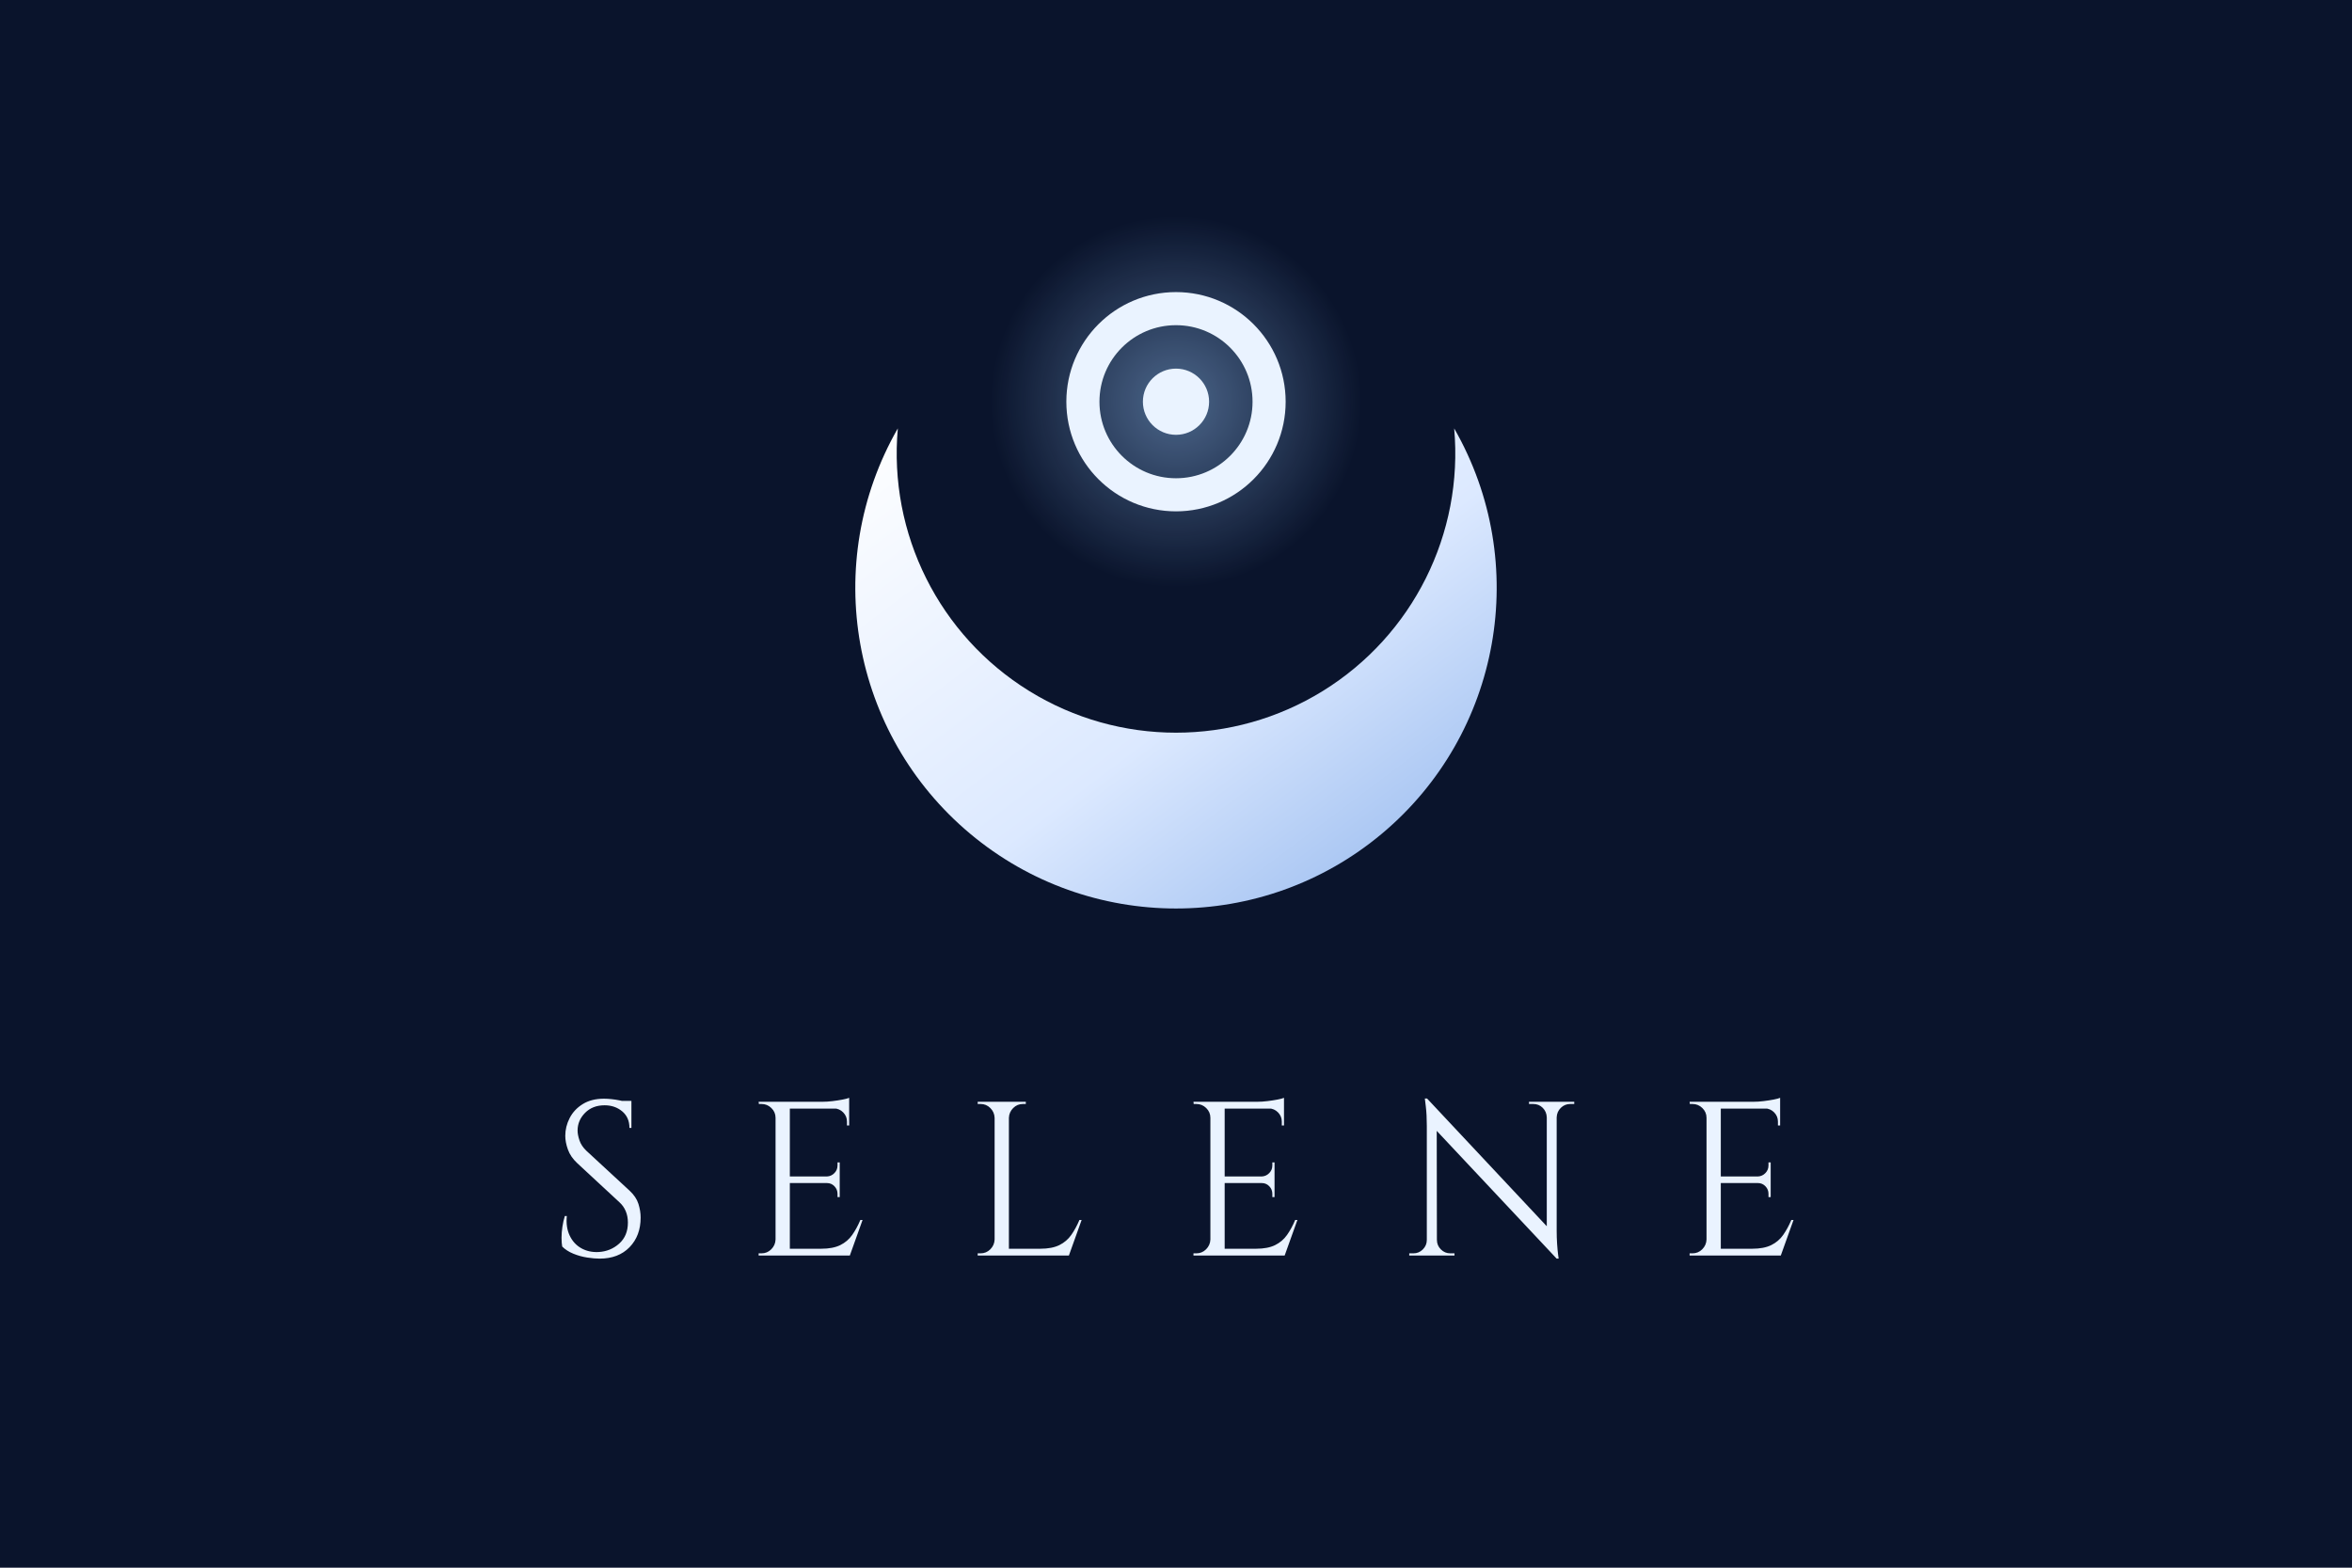
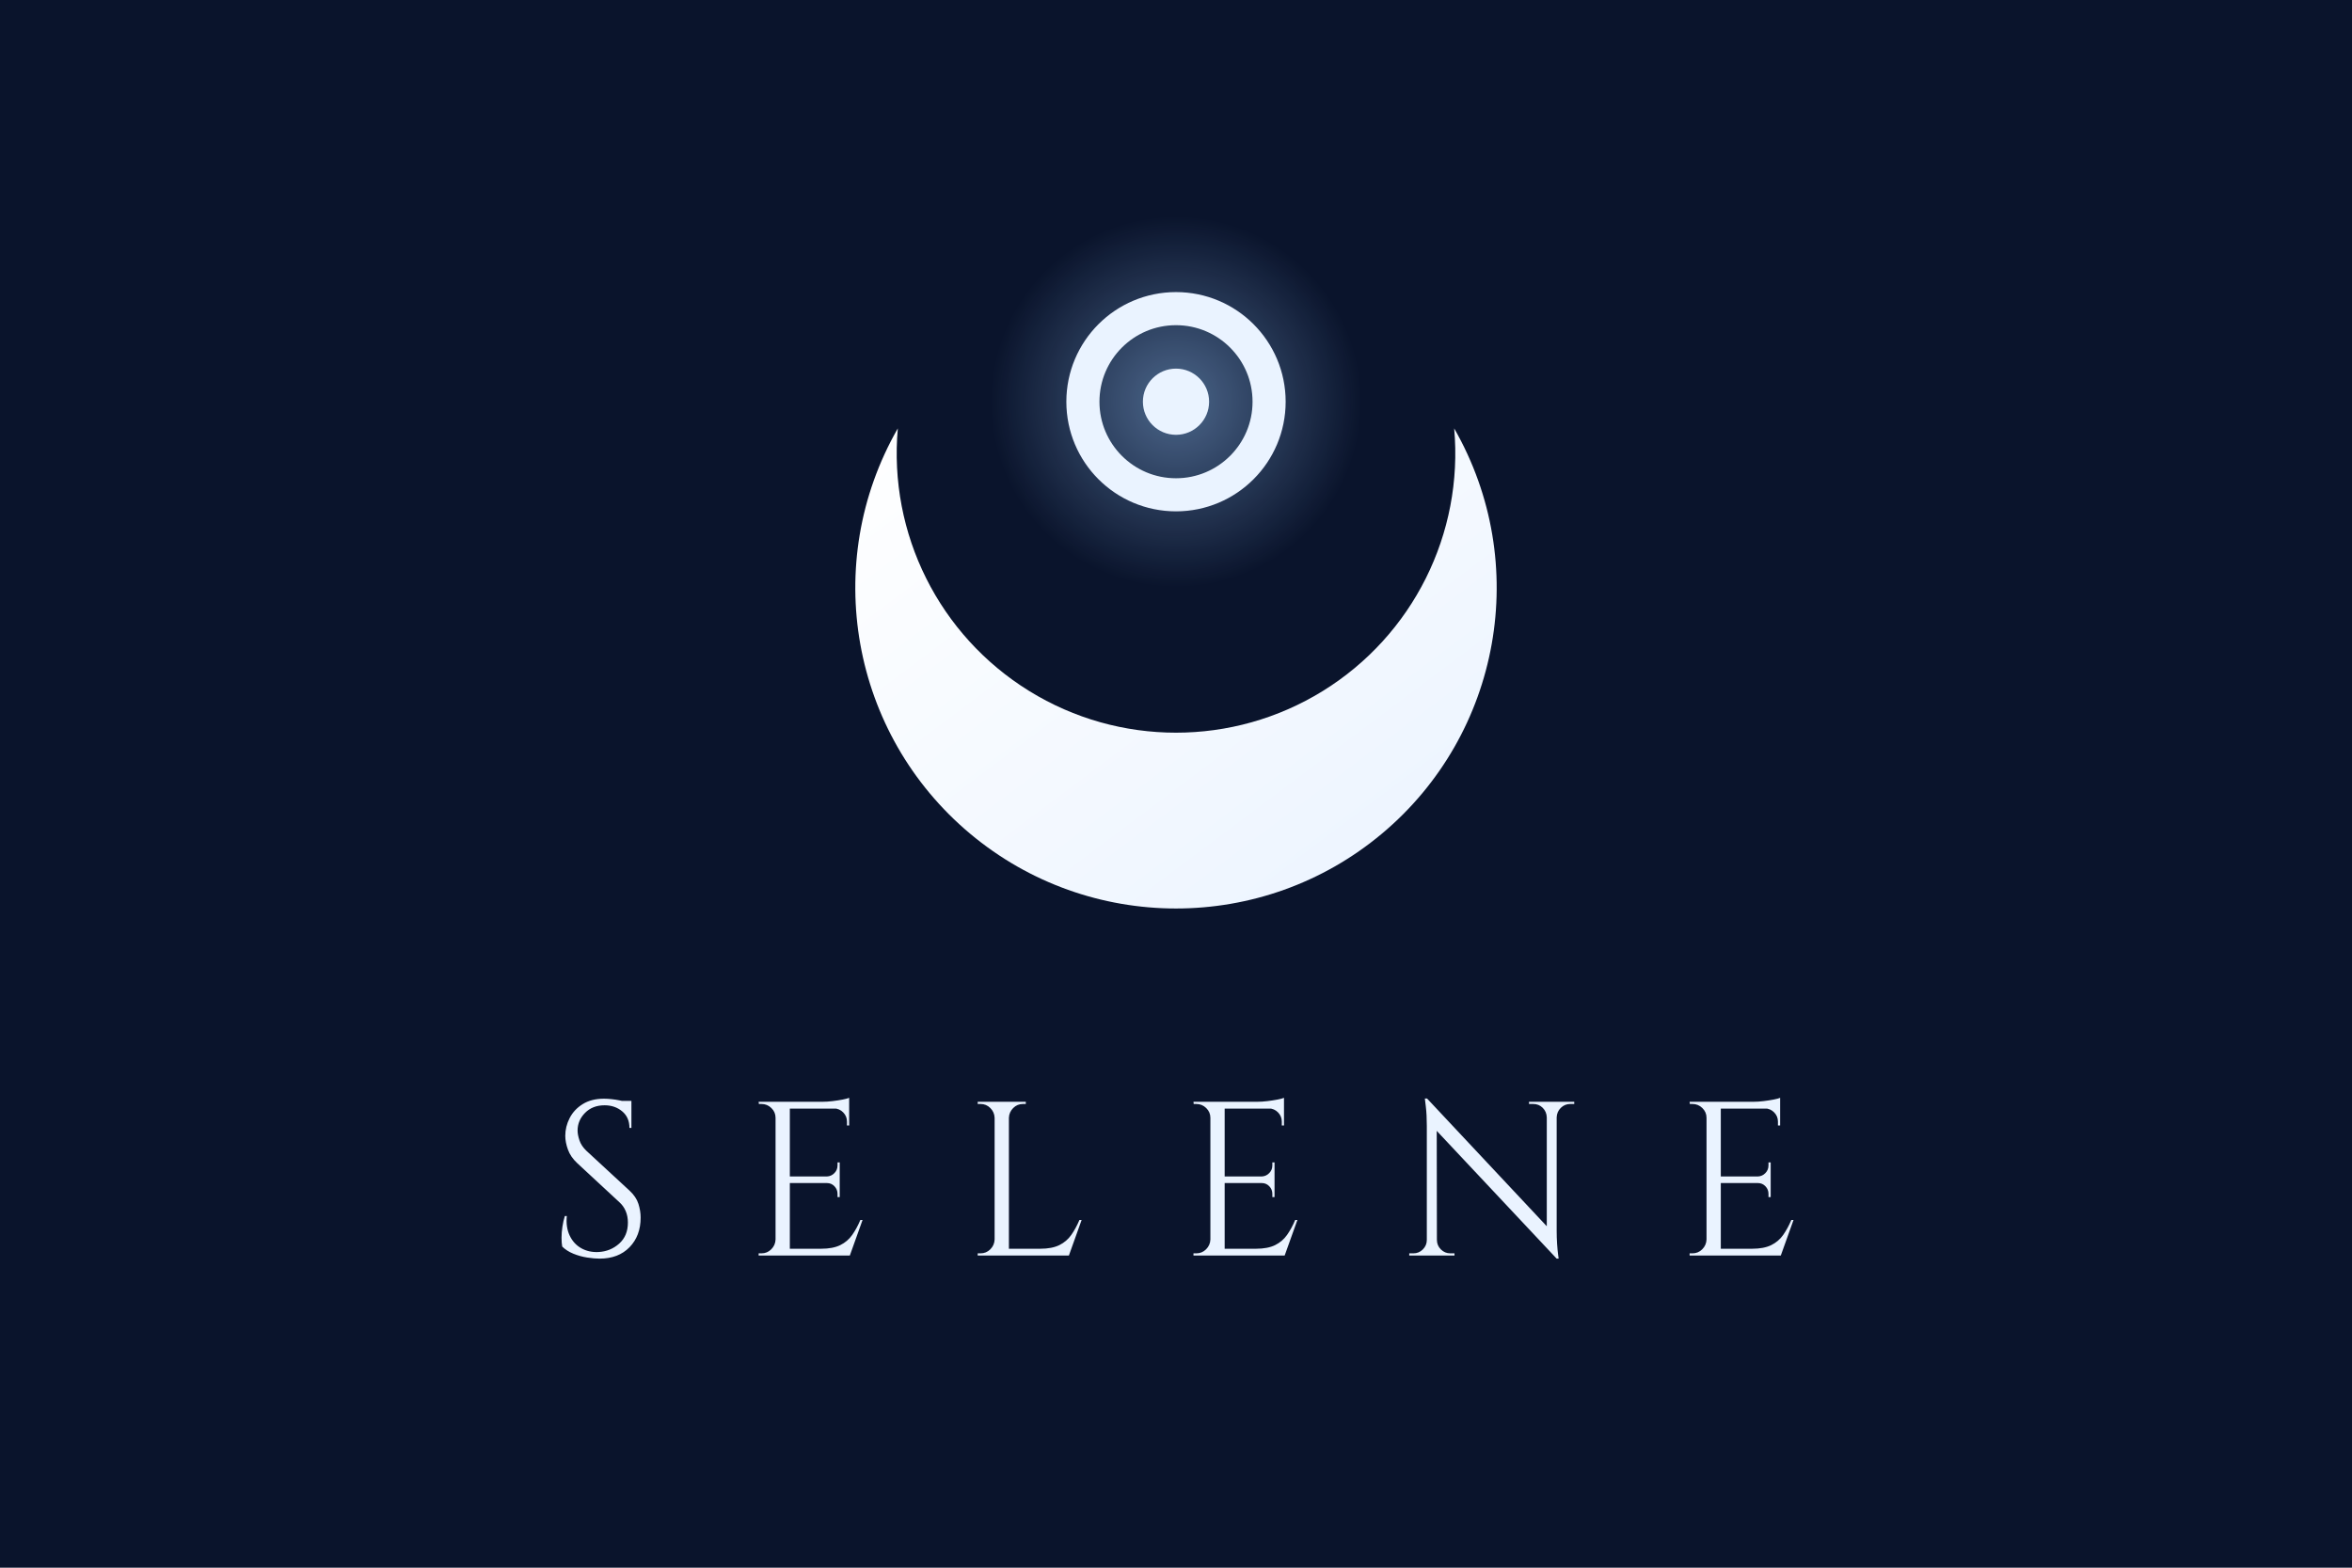
<svg xmlns="http://www.w3.org/2000/svg" width="1200" height="800" viewBox="0 0 1200 800">
  <defs />
  <rect width="1200" height="800" fill="#0A142C" />
  <svg x="410.0" y="110.0" width="380" height="380" viewBox="14 24 72 72" style="color:#EAF3FF" opacity="1.0">
    <defs>
-       <linearGradient id="shine" x1="0" y1="0" x2="1" y2="1">
-         <stop offset="0" stop-color="#FFFFFF" />
-         <stop offset="0.55" stop-color="#DCE9FF" />
-         <stop offset="1" stop-color="#8FB4EC" />
-       </linearGradient>
      <radialGradient id="glow">
        <stop offset="0" stop-color="#9CCBFF" stop-opacity="0.45" />
        <stop offset="1" stop-color="#9CCBFF" stop-opacity="0" />
      </radialGradient>
+       <linearGradient id="shine" x1="0" y1="0" x2="1" y2="1">
+         <stop offset="0" stop-color="#FFFFFF" />
+         <stop offset="1" stop-color="#EAF3FF" />
+       </linearGradient>
    </defs>
    <circle cx="50" cy="42" r="18" fill="url(#glow)" />
    <path id="crescent" fill="url(#shine)" d="M23.109 44.577 A31 31 0 1 0 76.891 44.577 A27 27 0 1 1 23.109 44.577 Z" />
    <circle cx="50" cy="42" r="9" fill="none" stroke="currentColor" stroke-width="3.2" />
    <circle cx="50" cy="42" r="3.2" fill="currentColor" />
  </svg>
  <svg x="280.0" y="560" width="640" height="82.957" viewBox="0 -20 5709 740" style="color:#EAF3FF">
    <path fill="currentColor" d="M251.0 -14Q267.0 -14 285.5 -12.0Q304.0 -10 321.5 -6.5Q339.0 -3 353.5 0.5Q368.0 4 376.0 8V119H367.0Q367.0 71 334.0 43.5Q301.0 16 254.0 16Q199.0 16 165.0 50.5Q131.0 85 131.0 131Q131.0 150 139.5 175.5Q148.0 201 171.0 223L368.0 405Q398.0 433 408.0 465.0Q418.0 497 418.0 527Q418.0 610 367.5 662.0Q317.0 714 231.0 714Q207.0 714 174.5 709.0Q142.0 704 111.5 691.5Q81.0 679 61.0 659Q58.0 643 58.0 619.0Q58.0 595 62.0 568.5Q66.0 542 73.0 520H82.0Q77.0 571 95.0 609.0Q113.0 647 147.5 666.5Q182.0 686 226.0 684Q281.0 681 320.5 645.5Q360.0 610 360.0 550Q360.0 521 350.0 497.5Q340.0 474 321.0 457L129.0 279Q99.0 251 87.0 217.5Q75.0 184 75.0 155Q75.0 113 95.0 74.0Q115.0 35 154.5 10.5Q194.0 -14 251.0 -14ZM376.0 -4V17H300.0V-4Z M1097.0 0V700H1032.0V0ZM1367.0 669V700H1094.0V669ZM1324.0 340V370H1094.0V340ZM1367.0 0V31H1094.0V0ZM1428.0 538 1370.0 700H1204.0L1240.0 669Q1293.0 669 1326.5 652.5Q1360.0 636 1381.0 606.0Q1402.0 576 1418.0 538ZM1324.0 368V434H1314.0V419Q1314.0 399 1300.0 384.5Q1286.0 370 1266.0 370V368ZM1324.0 276V342H1266.0V340Q1286.0 339 1300.0 324.5Q1314.0 310 1314.0 290V276ZM1367.0 28V108H1357.0V90Q1357.0 66 1340.0 48.5Q1323.0 31 1298.0 30V28ZM1367.0 -18V11L1245.0 0Q1267.0 0 1291.5 -3.0Q1316.0 -6 1337.0 -10.0Q1358.0 -14 1367.0 -18ZM1035.0 627V700H955.0V690Q955.0 690 961.5 690.0Q968.0 690 968.0 690Q994.0 690 1012.5 671.5Q1031.0 653 1032.0 627ZM1035.0 73H1032.0Q1032.0 47 1013.0 28.5Q994.0 10 968.0 10Q968.0 10 962.0 10.0Q956.0 10 956.0 10L955.0 0H1035.0Z M2094.0 0V700H2029.0V0ZM2364.0 669V700H2091.0V669ZM2425.0 538 2367.0 700H2201.0L2237.0 669Q2290.0 669 2323.5 652.5Q2357.0 636 2378.0 606.0Q2399.0 576 2415.0 538ZM2032.0 627V700H1952.0V690Q1952.0 690 1958.5 690.0Q1965.0 690 1965.0 690Q1991.0 690 2009.5 671.5Q2028.0 653 2029.0 627ZM2032.0 73H2029.0Q2028.0 47 2009.5 28.5Q1991.0 10 1965.0 10Q1965.0 10 1958.5 10.0Q1952.0 10 1952.0 10V0H2032.0ZM2091.0 73V0H2171.0V10Q2170.0 10 2164.0 10.0Q2158.0 10 2158.0 10Q2132.0 10 2113.5 28.5Q2095.0 47 2094.0 73Z M3076.0 0V700H3011.0V0ZM3346.0 669V700H3073.0V669ZM3303.0 340V370H3073.0V340ZM3346.0 0V31H3073.0V0ZM3407.0 538 3349.0 700H3183.0L3219.0 669Q3272.0 669 3305.5 652.5Q3339.0 636 3360.0 606.0Q3381.0 576 3397.0 538ZM3303.0 368V434H3293.0V419Q3293.0 399 3279.0 384.5Q3265.0 370 3245.0 370V368ZM3303.0 276V342H3245.0V340Q3265.0 339 3279.0 324.5Q3293.0 310 3293.0 290V276ZM3346.0 28V108H3336.0V90Q3336.0 66 3319.0 48.5Q3302.0 31 3277.0 30V28ZM3346.0 -18V11L3224.0 0Q3246.0 0 3270.5 -3.0Q3295.0 -6 3316.0 -10.0Q3337.0 -14 3346.0 -18ZM3014.0 627V700H2934.0V690Q2934.0 690 2940.5 690.0Q2947.0 690 2947.0 690Q2973.0 690 2991.5 671.5Q3010.0 653 3011.0 627ZM3014.0 73H3011.0Q3011.0 47 2992.0 28.5Q2973.0 10 2947.0 10Q2947.0 10 2941.0 10.0Q2935.0 10 2935.0 10L2934.0 0H3014.0Z M3997.0 -15 4578.0 605 4587.0 714 4006.0 95ZM3999.0 629V700H3916.0V690Q3916.0 690 3925.0 690.0Q3934.0 690 3935.0 690Q3960.0 690 3978.0 672.0Q3996.0 654 3996.0 629ZM4042.0 629Q4042.0 654 4060.0 672.0Q4078.0 690 4103.0 690Q4104.0 690 4113.0 690.0Q4122.0 690 4122.0 690V700H4039.0V629ZM3997.0 -15 4041.0 41 4042.0 700H3996.0V110Q3996.0 59 3991.5 22.0Q3987.0 -15 3987.0 -15ZM4587.0 0V586Q4587.0 618 4589.0 647.5Q4591.0 677 4593.5 695.5Q4596.0 714 4596.0 714H4587.0L4542.0 661V0ZM4667.0 0V10Q4667.0 10 4658.0 10.0Q4649.0 10 4649.0 10Q4624.0 10 4606.0 27.5Q4588.0 45 4587.0 71H4584.0V0ZM4461.0 0H4544.0V71H4542.0Q4541.0 45 4523.5 27.5Q4506.0 10 4480.0 10Q4480.0 10 4471.0 10.0Q4462.0 10 4461.0 10Z M5334.0 0V700H5269.0V0ZM5604.0 669V700H5331.0V669ZM5561.0 340V370H5331.0V340ZM5604.0 0V31H5331.0V0ZM5665.0 538 5607.0 700H5441.0L5477.0 669Q5530.0 669 5563.5 652.5Q5597.0 636 5618.0 606.0Q5639.0 576 5655.0 538ZM5561.0 368V434H5551.0V419Q5551.0 399 5537.0 384.5Q5523.0 370 5503.0 370V368ZM5561.0 276V342H5503.0V340Q5523.0 339 5537.0 324.5Q5551.0 310 5551.0 290V276ZM5604.0 28V108H5594.0V90Q5594.0 66 5577.0 48.5Q5560.0 31 5535.0 30V28ZM5604.0 -18V11L5482.0 0Q5504.0 0 5528.5 -3.0Q5553.0 -6 5574.0 -10.0Q5595.0 -14 5604.0 -18ZM5272.0 627V700H5192.0V690Q5192.0 690 5198.5 690.0Q5205.0 690 5205.0 690Q5231.0 690 5249.5 671.5Q5268.0 653 5269.0 627ZM5272.0 73H5269.0Q5269.0 47 5250.0 28.5Q5231.0 10 5205.0 10Q5205.0 10 5199.0 10.0Q5193.0 10 5193.0 10L5192.0 0H5272.0Z" />
  </svg>
</svg>
